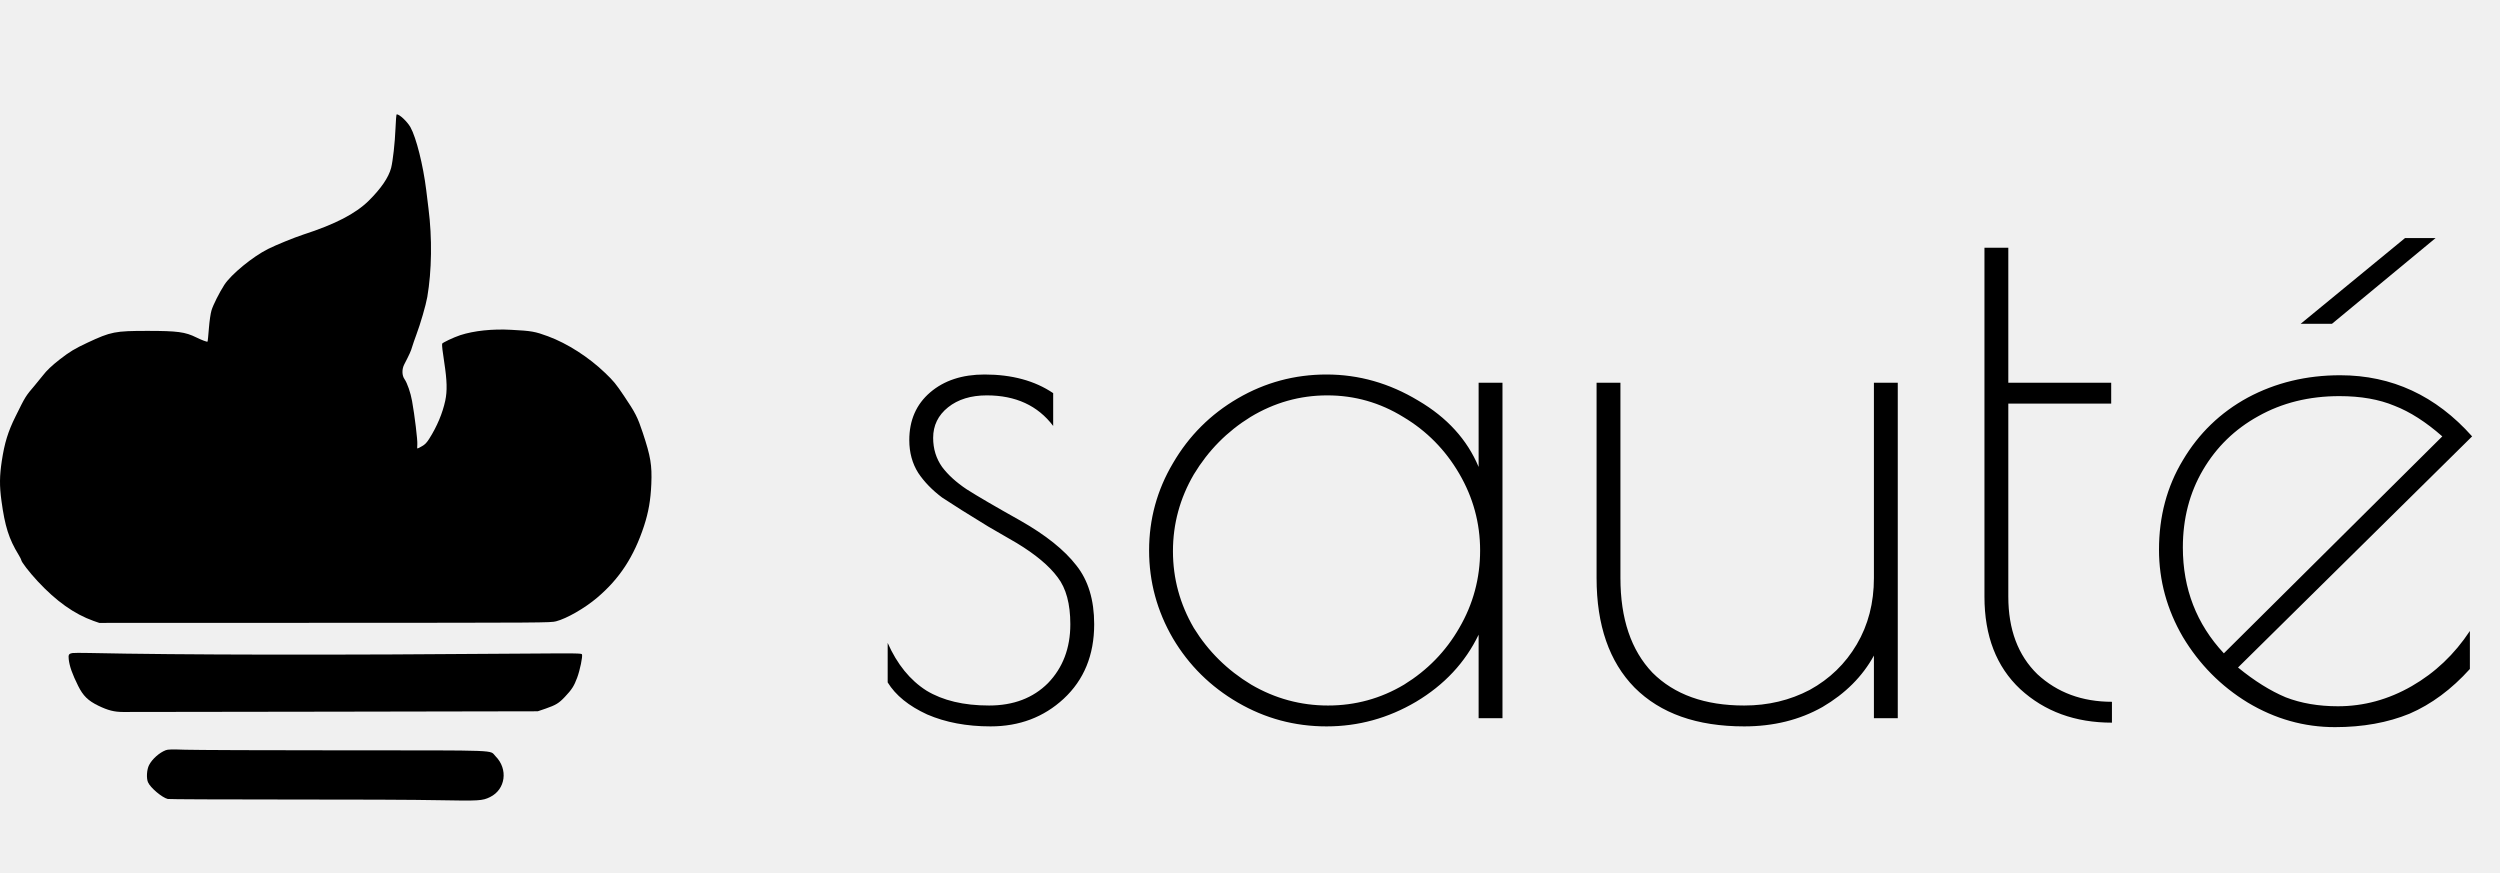
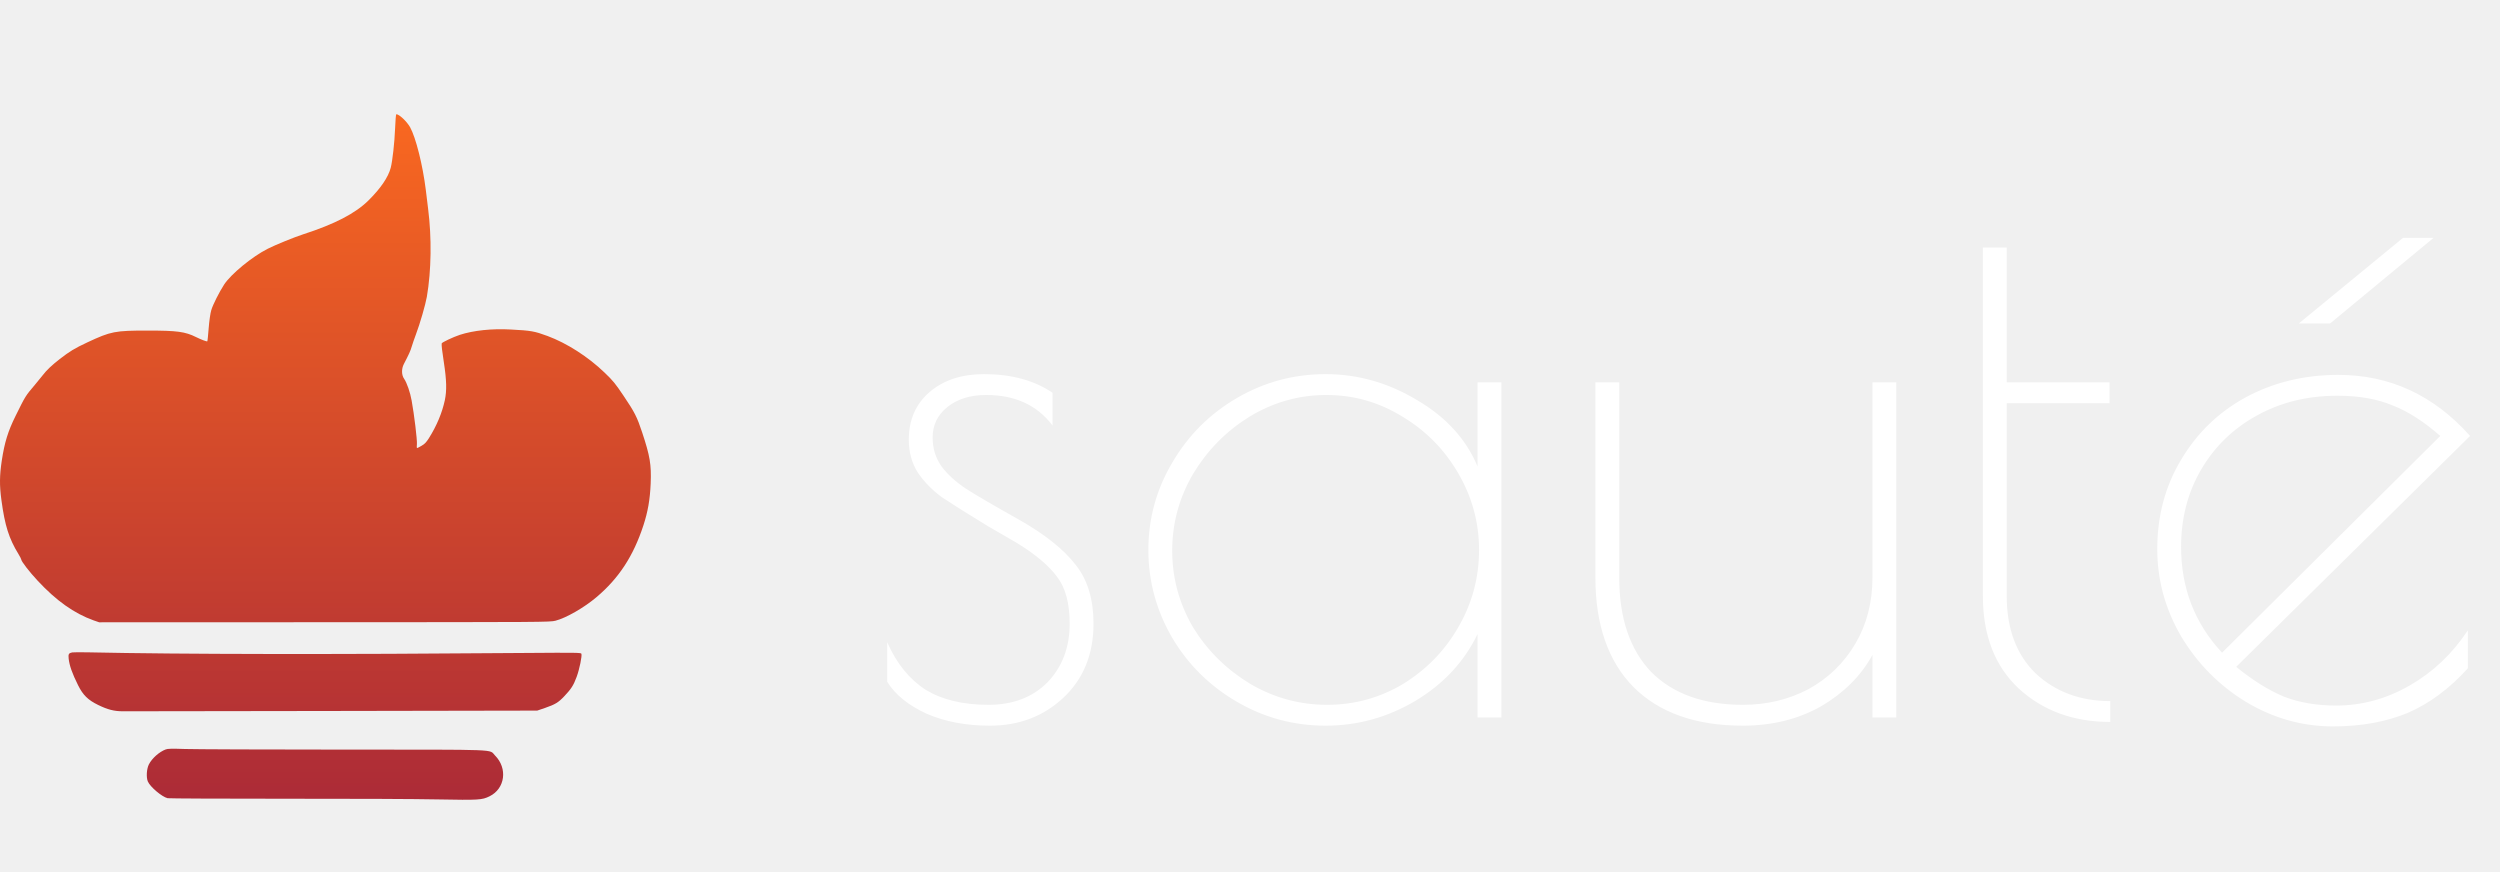
- <svg xmlns="http://www.w3.org/2000/svg" width="1006" height="351" viewBox="0 0 1006 351" fill="none">
-   <path d="M159.136 51.88C158.922 57.394 158.095 64.776 157.39 67.564C156.379 71.424 153.285 75.927 148.353 80.797C143.085 85.974 134.906 90.232 122.04 94.398C118.486 95.562 111.012 98.595 107.857 100.188C101.638 103.312 93.031 110.389 90.274 114.616C88.313 117.649 85.709 122.795 85.097 124.939C84.729 126.195 84.3 129.075 84.055 132.168C83.841 135.017 83.596 137.407 83.504 137.468C83.32 137.652 81.176 136.855 79.001 135.783C74.559 133.578 71.404 133.149 59.396 133.149C46.316 133.149 44.692 133.455 35.196 137.897C30.019 140.317 28.028 141.542 24.076 144.605C20.89 147.087 18.746 149.108 17.214 151.13C16.755 151.743 15.376 153.397 14.212 154.806C10.169 159.585 10.322 159.34 6.217 167.641C3.215 173.707 1.837 178.21 0.734 185.408C-0.185 191.566 -0.246 195.395 0.581 201.491C1.959 211.722 3.583 216.868 7.442 223.179C8.055 224.189 8.545 225.139 8.545 225.323C8.545 226.058 11.792 230.285 15.193 233.931C22.667 241.957 29.866 247.072 37.646 249.86L39.944 250.656L130.678 250.626C219.697 250.595 221.474 250.595 223.771 250.013C228.029 248.91 235.259 244.775 240.283 240.517C249.258 232.92 255.078 224.067 259.152 211.661C260.96 206.116 261.817 201.276 262.093 194.721C262.399 187.124 261.817 183.693 258.662 174.166C256.61 167.948 255.63 166.018 251.096 159.309C247.879 154.53 246.96 153.366 243.53 150.089C236.913 143.717 228.366 138.234 220.524 135.324C215.286 133.394 213.938 133.149 205.759 132.72C198.162 132.291 190.719 133.087 185.235 134.864C182.54 135.753 177.945 137.927 177.914 138.326C177.822 139.214 178.067 141.236 178.772 145.861C179.905 153.244 179.997 157.318 179.17 161.239C178.098 166.232 175.892 171.532 172.798 176.433C171.696 178.179 171.052 178.853 169.796 179.557C168.939 180.078 168.112 180.476 167.989 180.476C167.867 180.476 167.836 179.741 167.928 178.853C168.081 177.291 166.856 167.059 165.814 161.362C165.232 158.053 163.884 154.163 162.781 152.57C161.709 151.069 161.679 148.557 162.659 146.658C164.742 142.645 165.385 141.236 165.845 139.582C166.151 138.571 166.917 136.335 167.56 134.619C169.153 130.422 171.389 122.703 171.941 119.517C173.748 108.949 173.932 95.746 172.431 83.983C172.247 82.727 171.849 79.327 171.512 76.478C170.287 66.522 167.499 55.372 165.171 51.206C163.854 48.908 160.79 45.998 159.626 45.998C159.473 45.998 159.259 48.663 159.136 51.88Z" fill="black" />
-   <path d="M29.069 262.79C27.691 263.066 27.445 263.464 27.66 265.333C27.997 268.151 29.038 271.153 31.458 276.024C33.45 280.006 35.41 281.936 39.545 283.957C43.375 285.826 45.978 286.5 49.501 286.5C51.002 286.5 89.14 286.439 134.293 286.377L216.389 286.224L219.544 285.152C223.679 283.712 224.905 282.977 227.325 280.404C230.112 277.463 231.001 276.054 232.257 272.685C233.39 269.621 234.523 264.169 234.186 263.311C234.033 262.882 232.012 262.851 212.008 263.005C134.783 263.648 72.813 263.556 35.808 262.76C32.531 262.698 29.498 262.698 29.069 262.79Z" fill="black" />
-   <path d="M66.717 301.875C64.144 302.855 61.234 305.428 59.978 307.879C59.059 309.656 58.844 313.117 59.549 314.771C60.468 316.946 65.216 320.959 67.513 321.511C68.004 321.633 89.355 321.725 114.994 321.725C140.603 321.694 168.265 321.817 176.474 322.001C192.832 322.307 194.119 322.246 197.182 320.745C203.462 317.682 204.565 309.472 199.388 304.295C196.815 301.722 202.788 301.967 138.582 301.936C107.091 301.936 78.266 301.814 74.559 301.691C69.137 301.507 67.605 301.538 66.717 301.875Z" fill="black" />
-   <path d="M398.6 292.3C389 292.3 380.5 290.7 373.1 287.5C365.7 284.1 360.4 279.8 357.2 274.6V258.7C361 267.3 366.2 273.7 372.8 277.9C379.4 281.9 387.8 283.9 398 283.9C407.8 283.9 415.7 280.9 421.7 274.9C427.7 268.7 430.7 260.8 430.7 251.2C430.7 243 429 236.7 425.6 232.3C422.2 227.7 416.7 223.1 409.1 218.5L397.7 211.9C389.5 206.9 383.3 203 379.1 200.2C375.1 197.2 371.9 193.9 369.5 190.3C367.1 186.5 365.9 182.1 365.9 177.1C365.9 169.1 368.7 162.7 374.3 157.9C379.9 153.1 387.2 150.7 396.2 150.7C407.2 150.7 416.4 153.2 423.8 158.2V171.4C417.6 163.2 408.7 159.1 397.1 159.1C390.7 159.1 385.5 160.7 381.5 163.9C377.5 167.1 375.5 171.2 375.5 176.2C375.5 180.6 376.7 184.5 379.1 187.9C381.5 191.1 384.8 194.1 389 196.9C393.4 199.7 400.6 203.9 410.6 209.5C420.8 215.3 428.3 221.3 433.1 227.5C437.9 233.5 440.3 241.4 440.3 251.2C440.3 263.6 436.2 273.6 428 281.2C420 288.6 410.2 292.3 398.6 292.3ZM533.797 292.3C520.997 292.3 509.097 289.1 498.097 282.7C487.097 276.3 478.397 267.7 471.997 256.9C465.597 245.9 462.397 234.1 462.397 221.5C462.397 208.9 465.597 197.2 471.997 186.4C478.397 175.4 487.097 166.7 498.097 160.3C509.097 153.9 520.997 150.7 533.797 150.7C546.797 150.7 559.097 154.2 570.697 161.2C582.297 168 590.397 176.9 594.997 187.9V154H604.597V289H594.997V255.4C589.597 266.6 581.197 275.6 569.797 282.4C558.597 289 546.597 292.3 533.797 292.3ZM534.397 283.9C545.397 283.9 555.597 281.1 564.997 275.5C574.397 269.7 581.797 262.1 587.197 252.7C592.797 243.1 595.597 232.7 595.597 221.5C595.597 210.5 592.797 200.2 587.197 190.6C581.597 181 574.097 173.4 564.697 167.8C555.297 162 545.097 159.1 534.097 159.1C523.097 159.1 512.797 162 503.197 167.8C493.797 173.6 486.197 181.3 480.397 190.9C474.797 200.5 471.997 210.8 471.997 221.8C471.997 232.8 474.797 243.1 480.397 252.7C486.197 262.1 493.897 269.7 503.497 275.5C513.097 281.1 523.397 283.9 534.397 283.9ZM701.863 292.3C682.863 292.3 668.163 287.1 657.763 276.7C647.563 266.3 642.463 251.6 642.463 232.6V154H652.063V232.6C652.063 249 656.363 261.7 664.963 270.7C673.763 279.5 686.063 283.9 701.863 283.9C711.463 283.9 720.263 281.8 728.263 277.6C736.263 273.2 742.563 267.1 747.163 259.3C751.763 251.5 754.063 242.6 754.063 232.6V154H763.663V289H754.063V263.8C749.463 272.2 742.563 279.1 733.363 284.5C724.163 289.7 713.663 292.3 701.863 292.3ZM849.845 290.8C835.045 290.8 822.745 286.3 812.945 277.3C803.345 268.3 798.545 255.9 798.545 240.1V99.7H808.145V154H849.545V162.4H808.145V240.1C808.145 253.3 812.045 263.7 819.845 271.3C827.845 278.7 837.845 282.4 849.845 282.4V290.8ZM940.78 284.2C951.18 284.2 961.08 281.5 970.48 276.1C979.88 270.7 987.68 263.3 993.88 253.9V269.2C986.48 277.4 978.38 283.4 969.58 287.2C960.78 290.8 950.78 292.6 939.58 292.6C927.18 292.6 915.48 289.3 904.48 282.7C893.68 276.1 884.98 267.3 878.38 256.3C871.98 245.3 868.78 233.6 868.78 221.2C868.78 207.8 871.98 195.8 878.38 185.2C884.78 174.4 893.48 166 904.48 160C915.68 154 928.08 151 941.68 151C962.48 151 980.18 159.2 994.78 175.6L900.58 268.6C907.18 274 913.58 278 919.78 280.6C925.98 283 932.98 284.2 940.78 284.2ZM878.38 220.3C878.38 236.9 883.88 251.1 894.88 262.9L982.78 175.6C976.18 169.8 969.78 165.7 963.58 163.3C957.38 160.7 949.98 159.4 941.38 159.4C929.18 159.4 918.28 162.1 908.68 167.5C899.28 172.7 891.88 179.9 886.48 189.1C881.08 198.3 878.38 208.7 878.38 220.3ZM967.78 95.8H980.08L938.38 130.3H925.78L967.78 95.8Z" fill="black" />
+ <svg xmlns="http://www.w3.org/2000/svg" width="1007" height="351" viewBox="0 0 1007 351" fill="none">
+   <path d="M159.136 51.885C158.922 57.399 158.095 64.782 157.39 67.569C156.379 71.429 153.285 75.932 148.353 80.803C143.085 85.98 134.906 90.238 122.04 94.404C118.486 95.568 111.012 98.6 107.857 100.193C101.638 103.318 93.031 110.394 90.274 114.621C88.313 117.654 85.709 122.8 85.097 124.945C84.729 126.201 84.3 129.08 84.055 132.174C83.841 135.023 83.596 137.412 83.504 137.474C83.32 137.657 81.176 136.861 79.001 135.789C74.559 133.583 71.404 133.154 59.396 133.154C46.316 133.154 44.692 133.461 35.196 137.902C30.019 140.322 28.028 141.548 24.076 144.611C20.89 147.092 18.746 149.114 17.214 151.136C16.755 151.748 15.376 153.403 14.212 154.812C10.169 159.59 10.322 159.345 6.217 167.647C3.215 173.712 1.837 178.215 0.734 185.414C-0.185 191.571 -0.246 195.4 0.581 201.496C1.959 211.727 3.583 216.874 7.442 223.184C8.055 224.195 8.545 225.145 8.545 225.328C8.545 226.064 11.792 230.291 15.193 233.936C22.667 241.962 29.866 247.078 37.646 249.865L39.944 250.662L130.678 250.631C219.697 250.601 221.474 250.601 223.771 250.018C228.029 248.916 235.259 244.78 240.283 240.522C249.258 232.925 255.078 224.072 259.152 211.666C260.96 206.122 261.817 201.282 262.093 194.726C262.399 187.129 261.817 183.698 258.662 174.172C256.61 167.953 255.63 166.023 251.096 159.315C247.879 154.536 246.96 153.372 243.53 150.094C236.913 143.723 228.366 138.239 220.524 135.329C215.286 133.399 213.938 133.154 205.759 132.725C198.162 132.297 190.719 133.093 185.235 134.87C182.54 135.758 177.945 137.933 177.914 138.331C177.822 139.22 178.067 141.241 178.772 145.867C179.905 153.249 179.997 157.324 179.17 161.245C178.098 166.238 175.892 171.537 172.798 176.438C171.696 178.185 171.052 178.858 169.796 179.563C168.939 180.084 168.112 180.482 167.989 180.482C167.867 180.482 167.836 179.747 167.928 178.858C168.081 177.296 166.856 167.065 165.814 161.367C165.232 158.059 163.884 154.168 162.781 152.575C161.709 151.074 161.679 148.563 162.659 146.663C164.742 142.65 165.385 141.241 165.845 139.587C166.151 138.576 166.917 136.34 167.56 134.625C169.153 130.428 171.389 122.708 171.941 119.523C173.748 108.954 173.932 95.752 172.431 83.989C172.247 82.733 171.849 79.332 171.512 76.484C170.287 66.528 167.499 55.378 165.171 51.212C163.854 48.914 160.79 46.004 159.626 46.004C159.473 46.004 159.259 48.669 159.136 51.885Z" fill="url(#paint0_linear_1171_10)" />
+   <path d="M29.069 262.796C27.691 263.071 27.445 263.47 27.66 265.338C27.997 268.156 29.038 271.158 31.458 276.029C33.45 280.011 35.41 281.941 39.545 283.963C43.375 285.832 45.978 286.506 49.501 286.506C51.002 286.506 89.14 286.444 134.293 286.383L216.389 286.23L219.544 285.158C223.679 283.718 224.905 282.983 227.325 280.41C230.112 277.469 231.001 276.06 232.257 272.69C233.39 269.627 234.523 264.174 234.186 263.316C234.033 262.888 232.012 262.857 212.008 263.01C134.783 263.653 72.813 263.562 35.808 262.765C32.531 262.704 29.498 262.704 29.069 262.796Z" fill="url(#paint1_linear_1171_10)" />
+   <path d="M66.717 301.881C64.144 302.861 61.234 305.434 59.978 307.885C59.059 309.661 58.844 313.123 59.549 314.777C60.468 316.952 65.216 320.965 67.513 321.516C68.004 321.639 89.355 321.731 114.994 321.731C140.603 321.7 168.265 321.823 176.474 322.006C192.832 322.313 194.119 322.251 197.182 320.75C203.462 317.687 204.565 309.478 199.388 304.301C196.815 301.727 202.788 301.972 138.582 301.942C107.091 301.942 78.266 301.819 74.559 301.697C69.137 301.513 67.605 301.544 66.717 301.881Z" fill="url(#paint2_linear_1171_10)" />
+   <path d="M398.765 292.3C389.165 292.3 380.665 290.7 373.265 287.5C365.865 284.1 360.565 279.8 357.365 274.6V258.7C361.165 267.3 366.365 273.7 372.965 277.9C379.565 281.9 387.965 283.9 398.165 283.9C407.965 283.9 415.865 280.9 421.865 274.9C427.865 268.7 430.865 260.8 430.865 251.2C430.865 243 429.165 236.7 425.765 232.3C422.365 227.7 416.865 223.1 409.265 218.5L397.865 211.9C389.665 206.9 383.465 203 379.265 200.2C375.265 197.2 372.065 193.9 369.665 190.3C367.265 186.5 366.065 182.1 366.065 177.1C366.065 169.1 368.865 162.7 374.465 157.9C380.065 153.1 387.365 150.7 396.365 150.7C407.365 150.7 416.565 153.2 423.965 158.2V171.4C417.765 163.2 408.865 159.1 397.265 159.1C390.865 159.1 385.665 160.7 381.665 163.9C377.665 167.1 375.665 171.2 375.665 176.2C375.665 180.6 376.865 184.5 379.265 187.9C381.665 191.1 384.965 194.1 389.165 196.9C393.565 199.7 400.765 203.9 410.765 209.5C420.965 215.3 428.465 221.3 433.265 227.5C438.065 233.5 440.465 241.4 440.465 251.2C440.465 263.6 436.365 273.6 428.165 281.2C420.165 288.6 410.365 292.3 398.765 292.3ZM533.962 292.3C521.162 292.3 509.262 289.1 498.262 282.7C487.262 276.3 478.562 267.7 472.162 256.9C465.762 245.9 462.562 234.1 462.562 221.5C462.562 208.9 465.762 197.2 472.162 186.4C478.562 175.4 487.262 166.7 498.262 160.3C509.262 153.9 521.162 150.7 533.962 150.7C546.962 150.7 559.262 154.2 570.862 161.2C582.462 168 590.562 176.9 595.162 187.9V154H604.762V289H595.162V255.4C589.762 266.6 581.362 275.6 569.962 282.4C558.762 289 546.762 292.3 533.962 292.3ZM534.562 283.9C545.562 283.9 555.762 281.1 565.162 275.5C574.562 269.7 581.962 262.1 587.362 252.7C592.962 243.1 595.762 232.7 595.762 221.5C595.762 210.5 592.962 200.2 587.362 190.6C581.762 181 574.262 173.4 564.862 167.8C555.462 162 545.262 159.1 534.262 159.1C523.262 159.1 512.962 162 503.362 167.8C493.962 173.6 486.362 181.3 480.562 190.9C474.962 200.5 472.162 210.8 472.162 221.8C472.162 232.8 474.962 243.1 480.562 252.7C486.362 262.1 494.062 269.7 503.662 275.5C513.262 281.1 523.562 283.9 534.562 283.9ZM702.028 292.3C683.028 292.3 668.328 287.1 657.928 276.7C647.728 266.3 642.628 251.6 642.628 232.6V154H652.228V232.6C652.228 249 656.528 261.7 665.128 270.7C673.928 279.5 686.228 283.9 702.028 283.9C711.628 283.9 720.428 281.8 728.428 277.6C736.428 273.2 742.728 267.1 747.328 259.3C751.928 251.5 754.228 242.6 754.228 232.6V154H763.828V289H754.228V263.8C749.628 272.2 742.728 279.1 733.528 284.5C724.328 289.7 713.828 292.3 702.028 292.3ZM850.01 290.8C835.21 290.8 822.91 286.3 813.11 277.3C803.51 268.3 798.71 255.9 798.71 240.1V99.7H808.31V154H849.71V162.4H808.31V240.1C808.31 253.3 812.21 263.7 820.01 271.3C828.01 278.7 838.01 282.4 850.01 282.4V290.8ZM940.945 284.2C951.345 284.2 961.245 281.5 970.645 276.1C980.045 270.7 987.845 263.3 994.045 253.9V269.2C986.645 277.4 978.545 283.4 969.745 287.2C960.945 290.8 950.945 292.6 939.745 292.6C927.345 292.6 915.645 289.3 904.645 282.7C893.845 276.1 885.145 267.3 878.545 256.3C872.145 245.3 868.945 233.6 868.945 221.2C868.945 207.8 872.145 195.8 878.545 185.2C884.945 174.4 893.645 166 904.645 160C915.845 154 928.245 151 941.845 151C962.645 151 980.345 159.2 994.945 175.6L900.745 268.6C907.345 274 913.745 278 919.945 280.6C926.145 283 933.145 284.2 940.945 284.2ZM878.545 220.3C878.545 236.9 884.045 251.1 895.045 262.9L982.945 175.6C976.345 169.8 969.945 165.7 963.745 163.3C957.545 160.7 950.145 159.4 941.545 159.4C929.345 159.4 918.445 162.1 908.845 167.5C899.445 172.7 892.045 179.9 886.645 189.1C881.245 198.3 878.545 208.7 878.545 220.3ZM967.945 95.8H980.245L938.545 130.3H925.945L967.945 95.8Z" fill="white" />
+   <defs>
+     <linearGradient id="paint0_linear_1171_10" x1="131.083" y1="46.004" x2="131.083" y2="322.154" gradientUnits="userSpaceOnUse">
+       <stop stop-color="#F96820" />
+       <stop offset="1" stop-color="#AC2B37" />
+     </linearGradient>
+     <linearGradient id="paint1_linear_1171_10" x1="131.083" y1="46.004" x2="131.083" y2="322.154" gradientUnits="userSpaceOnUse">
+       <stop stop-color="#F96820" />
+       <stop offset="1" stop-color="#AC2B37" />
+     </linearGradient>
+     <linearGradient id="paint2_linear_1171_10" x1="131.083" y1="46.004" x2="131.083" y2="322.154" gradientUnits="userSpaceOnUse">
+       <stop stop-color="#F96820" />
+       <stop offset="1" stop-color="#AC2B37" />
+     </linearGradient>
+   </defs>
</svg>
